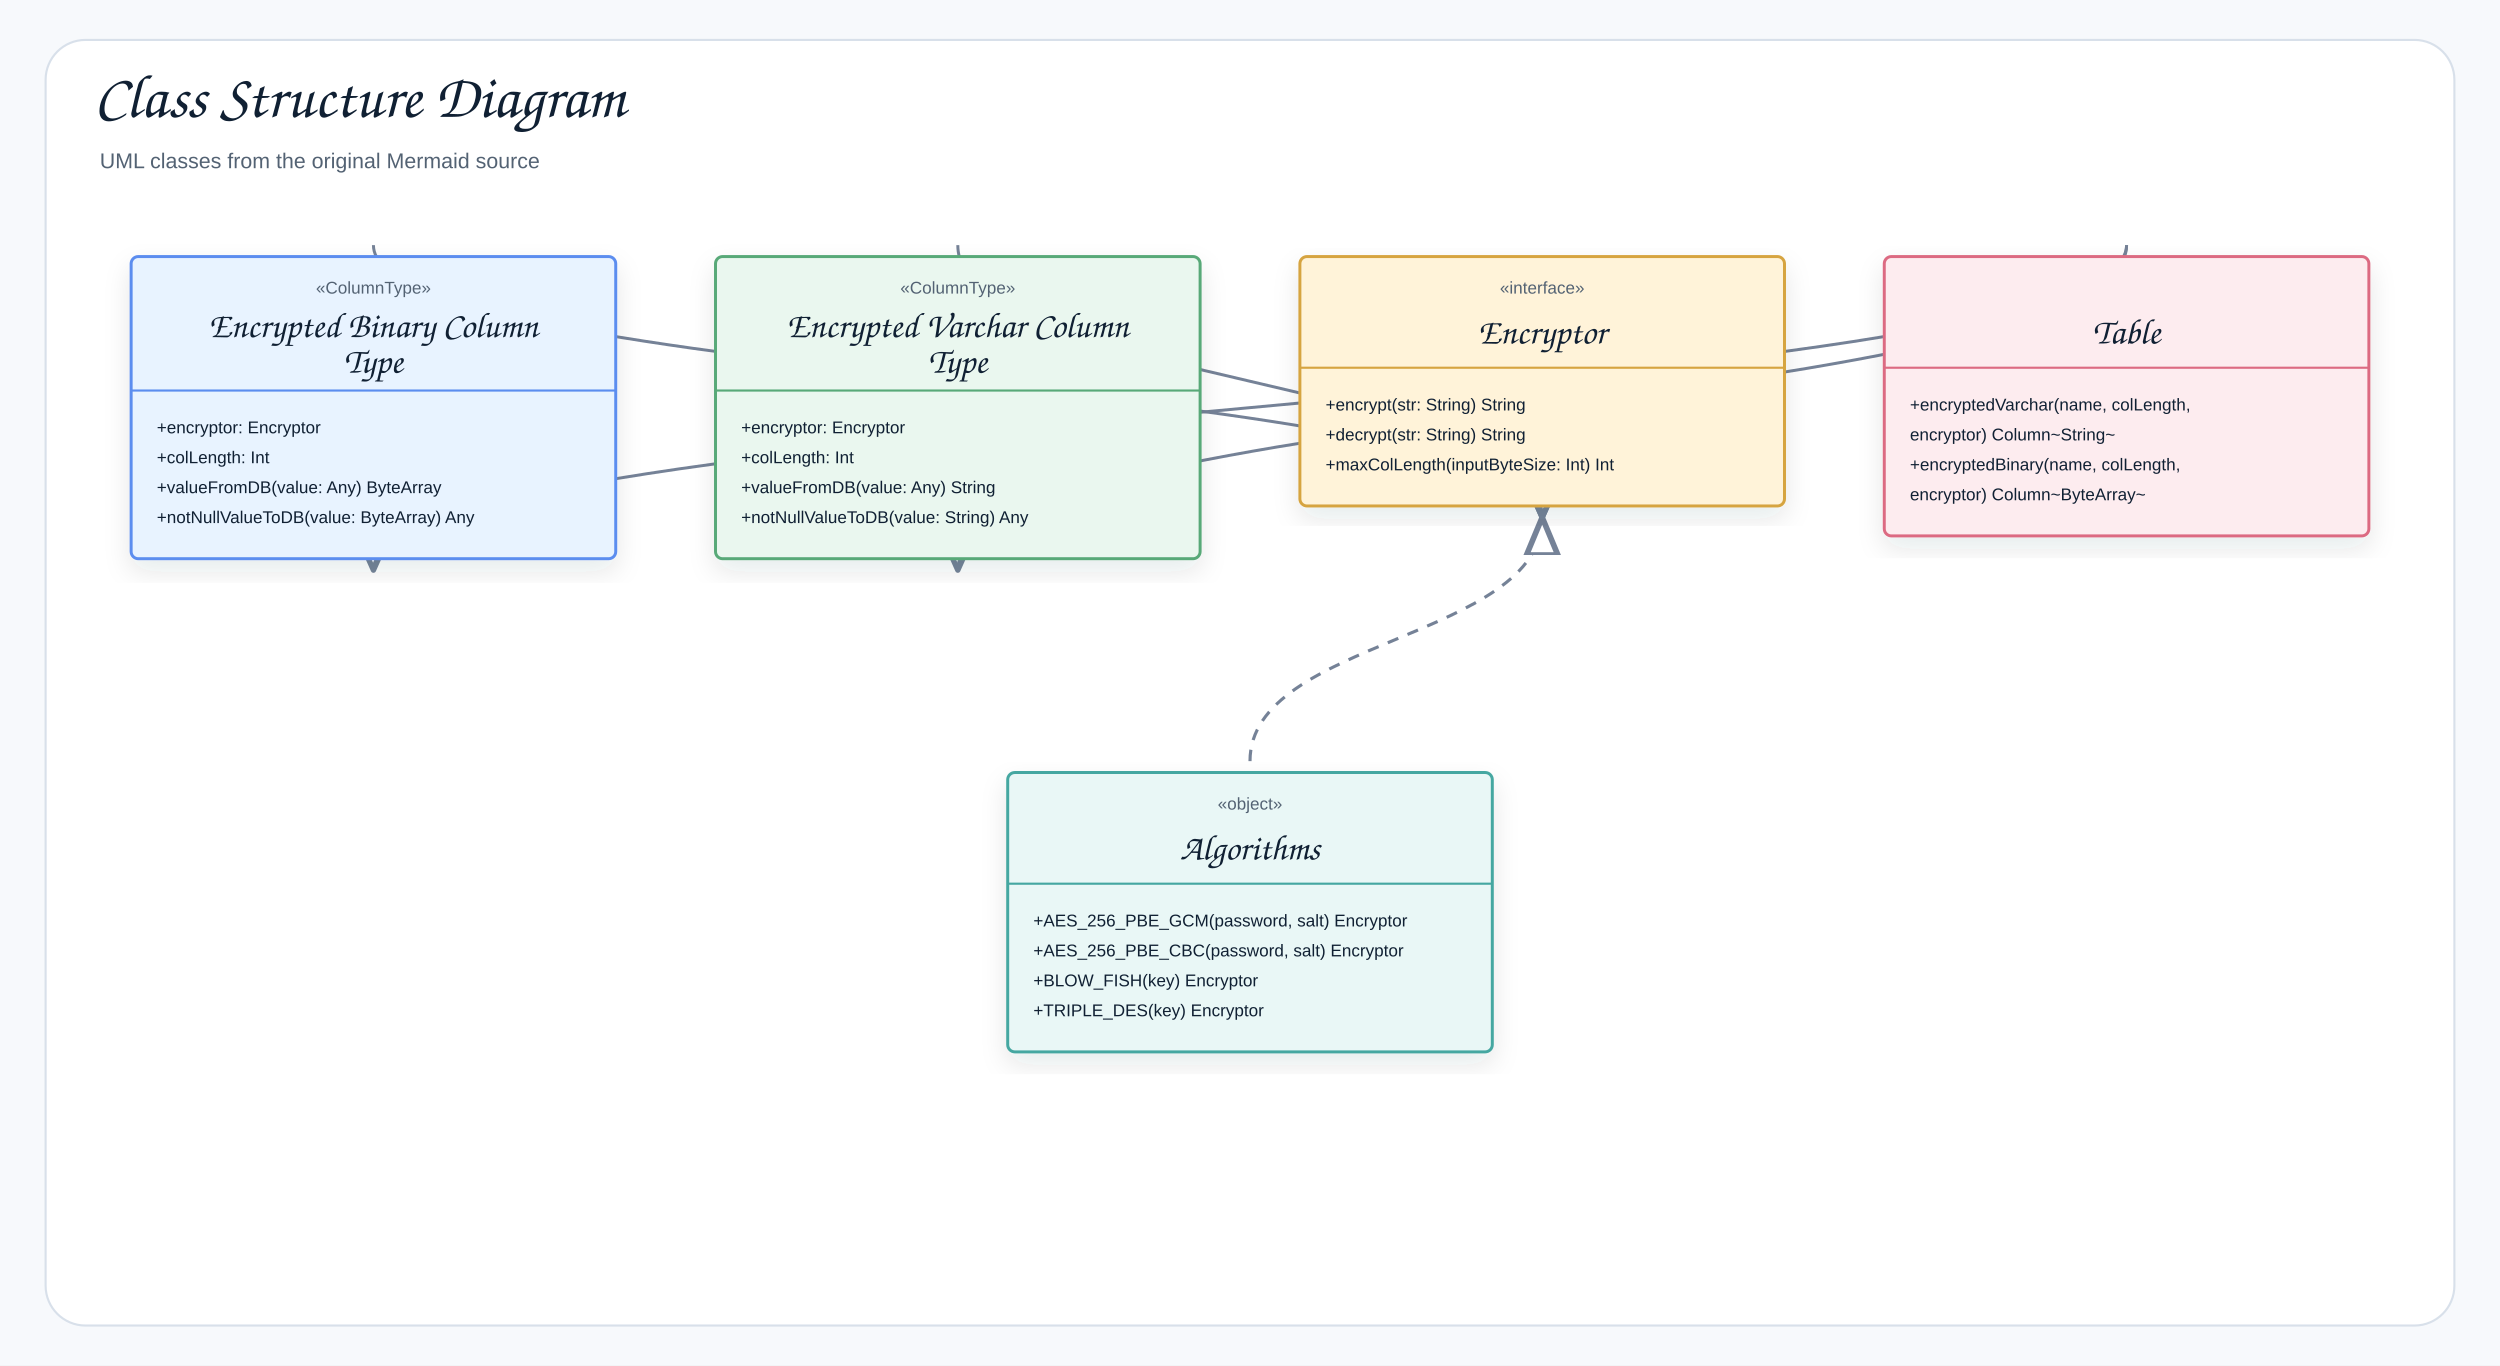
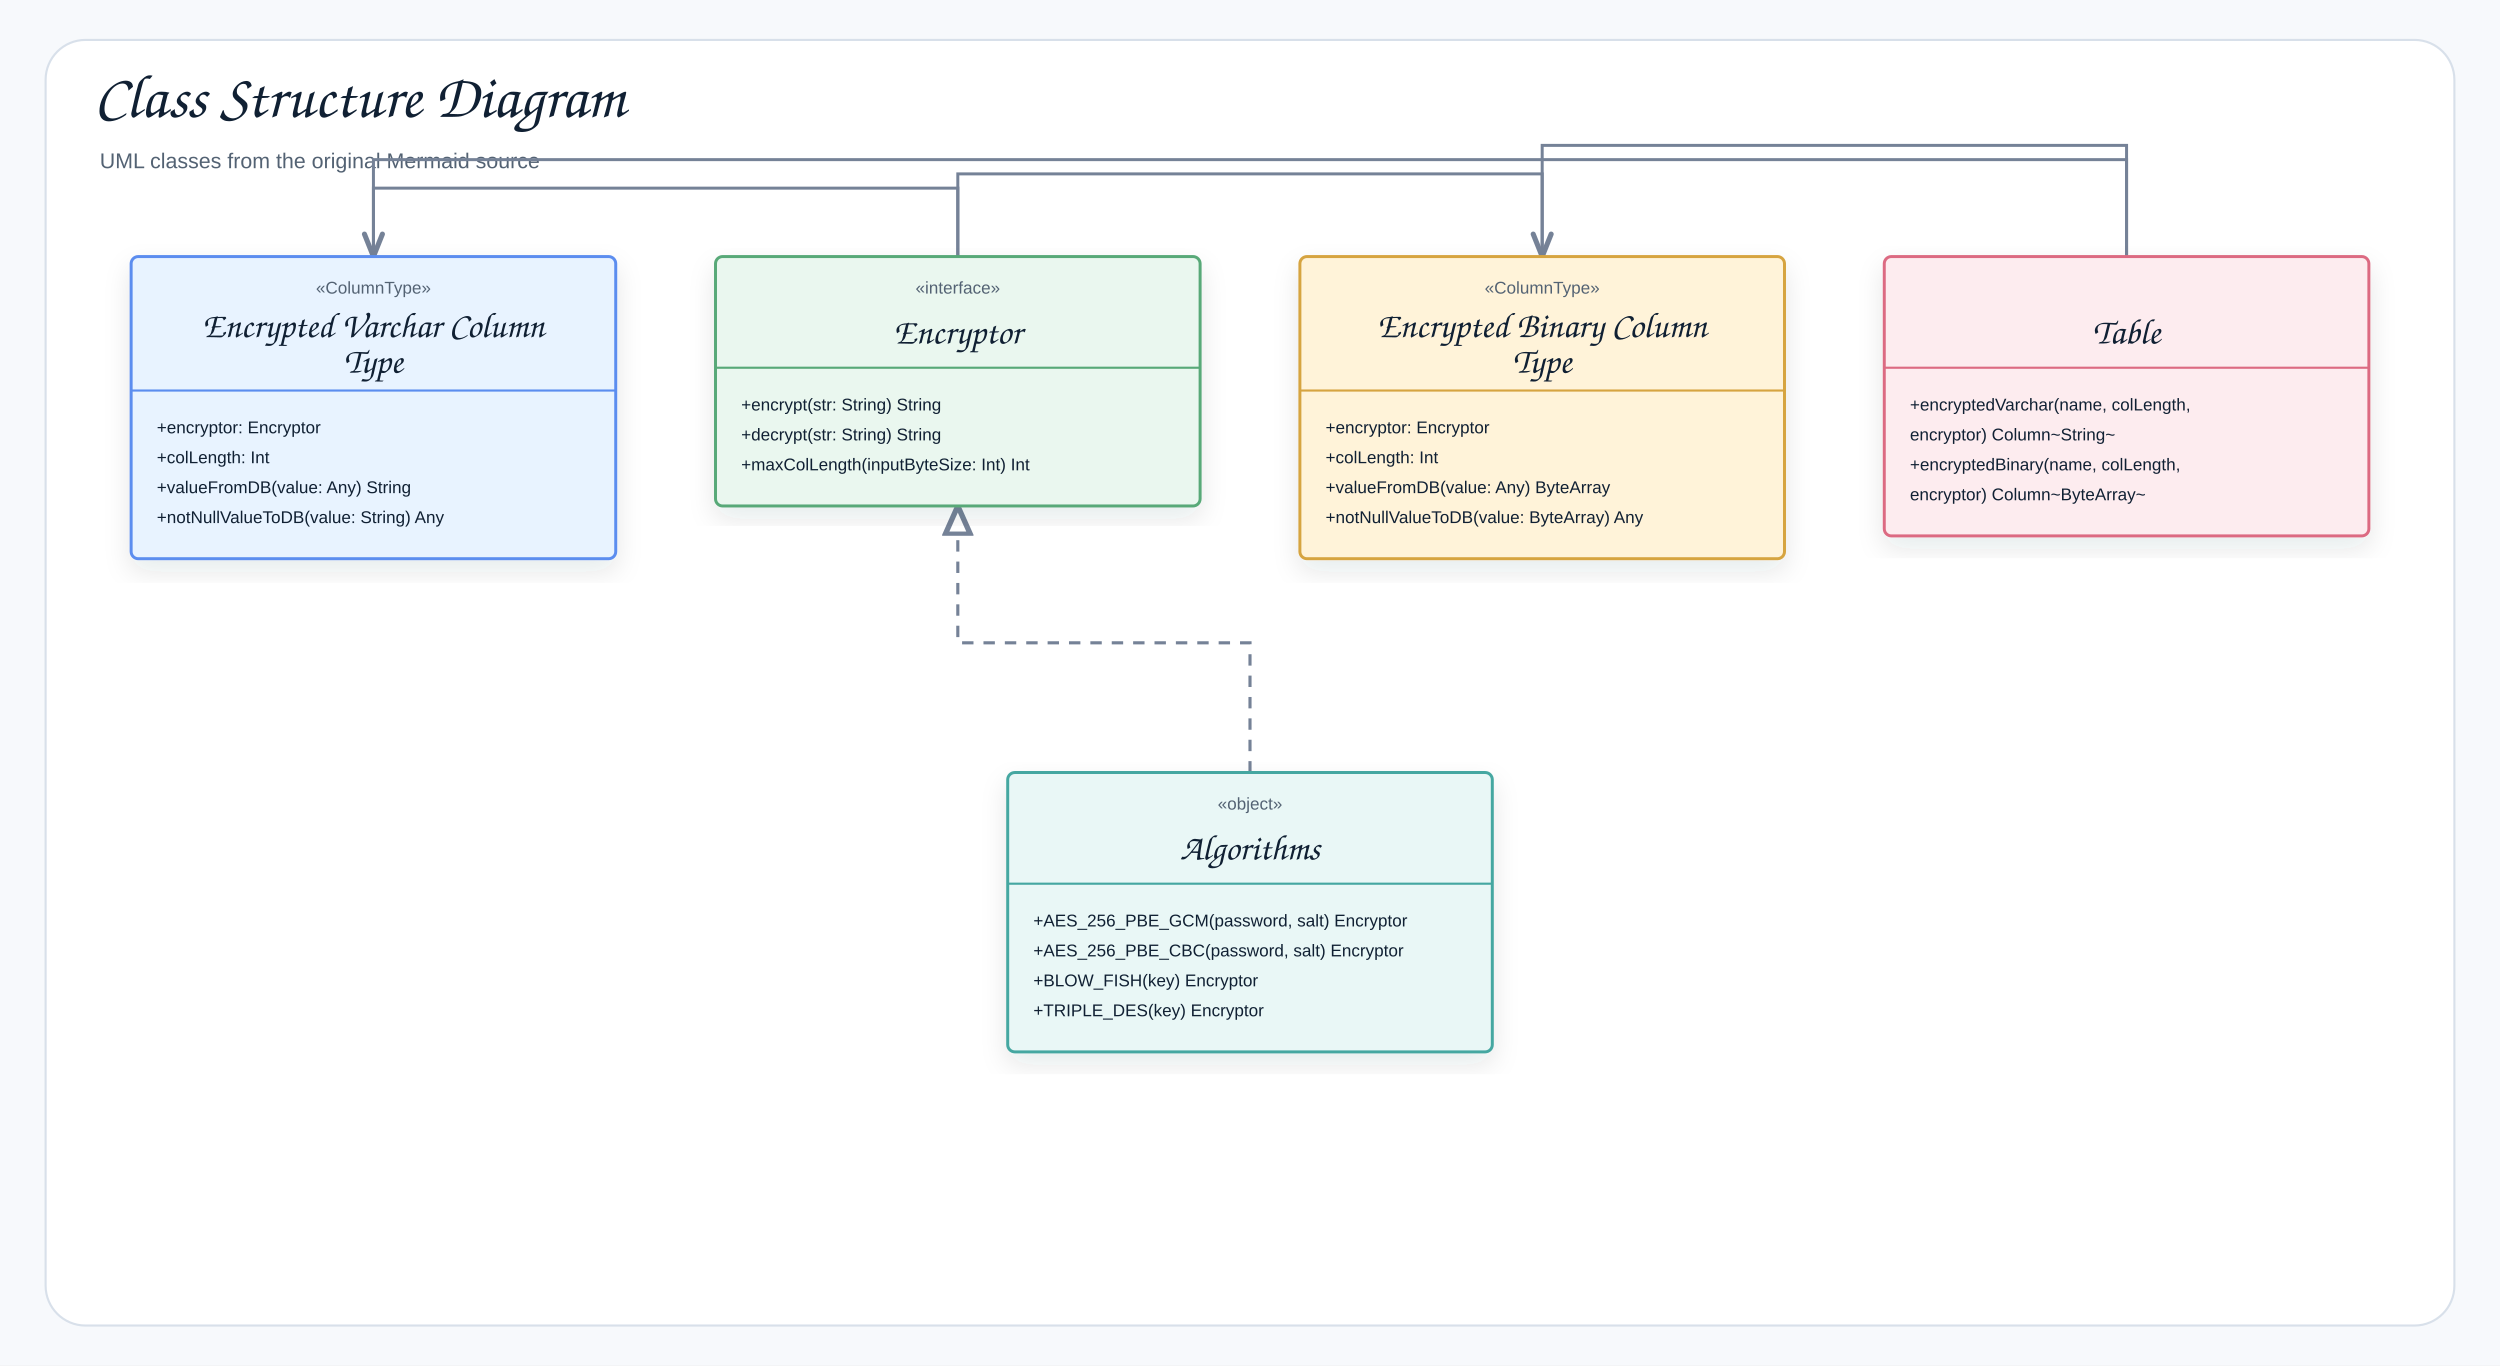
<svg xmlns="http://www.w3.org/2000/svg" width="1754" height="958" viewBox="0 0 1754 958" role="img" aria-label="Class Structure Diagram">
  <defs>
    <filter id="shadow" x="-8%" y="-8%" width="116%" height="116%">
      <feDropShadow dx="0" dy="8" stdDeviation="9" flood-color="#1f2937" flood-opacity="0.10" />
    </filter>
-     <marker id="openArrow" markerWidth="12" markerHeight="10" refX="10" refY="5" orient="auto" markerUnits="strokeWidth">
-       <path d="M 1 1 L 10 5 L 1 9" fill="none" stroke="#758297" stroke-width="1.8" stroke-linecap="round" stroke-linejoin="round" />
+     <marker id="openArrow" markerWidth="10" markerHeight="8" refX="8.5" refY="4" orient="auto" markerUnits="strokeWidth">
+       <path d="M 1 1 L 8.5 4 L 1 7" fill="none" stroke="#758297" stroke-width="1.7" stroke-linecap="round" stroke-linejoin="round" />
    </marker>
-     <marker id="inherit" markerWidth="14" markerHeight="12" refX="12" refY="6" orient="auto" markerUnits="strokeWidth">
-       <path d="M 0 1 L 12 6 L 0 11 Z" fill="#ffffff" stroke="#758297" stroke-width="1.8" />
+     <marker id="inherit" markerWidth="11" markerHeight="10" refX="9.5" refY="5" orient="auto" markerUnits="strokeWidth">
+       <path d="M 0.5 1 L 9.5 5 L 0.5 9 Z" fill="#ffffff" stroke="#758297" stroke-width="1.7" />
    </marker>
    <style>
    .canvas{fill:#f7f9fc}.frame{fill:#fff;stroke:#d8e0ea;stroke-width:1.5}
    .title{font-family:"Architects Daughter","Comic Sans MS","Comic Sans",cursive;font-size:43px;font-weight:400;fill:#102033}
    .subtitle{font-family:"Comic Sans MS","Comic Sans","Comic Neue",Arial,sans-serif;font-size:15px;font-weight:400;fill:#536273}
    .label{font-family:"Architects Daughter","Comic Sans MS","Comic Sans",cursive;font-size:25px;font-weight:400;fill:#102033}
    .smallLabel{font-family:"Architects Daughter","Comic Sans MS","Comic Sans",cursive;font-size:21px;font-weight:400;fill:#102033}
    .mono{font-family:"Comic Sans MS","Comic Sans","Comic Neue",Arial,sans-serif;font-size:12px;font-weight:400;fill:#102033}
    .small{font-family:"Comic Sans MS","Comic Sans","Comic Neue",Arial,sans-serif;font-size:12px;font-weight:400;fill:#536273}
    .strong{font-family:"Comic Sans MS","Comic Sans","Comic Neue",Arial,sans-serif;font-size:13px;font-weight:400;fill:#102033}
    .card{stroke-width:2.1;filter:url(#shadow)}.compartment{stroke-width:1.5;fill:none}
    .line{stroke:#758297;stroke-width:2.1;fill:none;marker-end:url(#openArrow)}
    .plainLine{stroke:#758297;stroke-width:2.1;fill:none}
    .dashed{stroke:#758297;stroke-width:2.1;stroke-dasharray:7 6;fill:none;marker-end:url(#openArrow)}
    .inheritLine{stroke:#758297;stroke-width:2.2;fill:none;marker-end:url(#inherit)}
    .implLine{stroke:#758297;stroke-width:2.2;stroke-dasharray:8 7;fill:none;marker-end:url(#inherit)}
  </style>
  </defs>
  <rect class="canvas" width="1754" height="958" />
  <rect class="frame" x="32" y="28" width="1690" height="902" rx="28" />
  <text class="title" x="66" y="82">Class Structure Diagram</text>
  <text class="subtitle" x="70" y="118">UML classes from the original Mermaid source</text>
-   <path class="line" d="M1492 172 C1492 286 262 286 262 400" />
-   <path class="line" d="M1492 172 C1492 286 672 286 672 400" />
-   <path class="line" d="M262 172 C262 267.5 1082 267.5 1082 363" />
-   <path class="line" d="M672 172 C672 267.5 1082 267.5 1082 363" />
-   <path class="implLine" d="M877 534 C877 448.5 1082 448.5 1082 363" />
+   <path class="line" d="M1492 376 L1492 102 L1082 102 L1082 180" />
+   <path class="line" d="M1492 376 L1492 112 L262 112 L262 180" />
+   <path class="line" d="M1082 180 L1082 122 L672 122 L672 355" />
+   <path class="line" d="M262 180 L262 132 L672 132 L672 355" />
+   <path class="implLine" d="M877 542 L877 451 L672 451 L672 355" />
  <g transform="translate(92,180)">
    <rect class="card" x="0" y="0" width="340" height="212" rx="5" fill="#E8F3FF" stroke="#5B8DEF" />
    <line class="compartment" x1="0" y1="94" x2="340" y2="94" stroke="#5B8DEF" />
-     <text class="small" x="170" y="26" text-anchor="middle">«ColumnType»</text>
-     <text class="label" x="170" y="56.5" text-anchor="middle">Encrypted Binary Column</text>
-     <text class="label" x="170" y="81.5" text-anchor="middle">Type</text>
-     <text class="mono" x="18" y="124">+encryptor: Encryptor</text>
-     <text class="mono" x="18" y="145">+colLength: Int</text>
-     <text class="mono" x="18" y="166">+valueFromDB(value: Any) ByteArray</text>
-     <text class="mono" x="18" y="187">+notNullValueToDB(value: ByteArray) Any</text>
-   </g>
-   <g transform="translate(502,180)">
-     <rect class="card" x="0" y="0" width="340" height="212" rx="5" fill="#EAF7EF" stroke="#58A978" />
-     <line class="compartment" x1="0" y1="94" x2="340" y2="94" stroke="#58A978" />
    <text class="small" x="170" y="26" text-anchor="middle">«ColumnType»</text>
    <text class="label" x="170" y="56.5" text-anchor="middle">Encrypted Varchar Column</text>
    <text class="label" x="170" y="81.5" text-anchor="middle">Type</text>
    <text class="mono" x="18" y="124">+encryptor: Encryptor</text>
    <text class="mono" x="18" y="145">+colLength: Int</text>
    <text class="mono" x="18" y="166">+valueFromDB(value: Any) String</text>
    <text class="mono" x="18" y="187">+notNullValueToDB(value: String) Any</text>
  </g>
-   <g transform="translate(912,180)">
-     <rect class="card" x="0" y="0" width="340" height="175" rx="5" fill="#FFF3D9" stroke="#D6A441" />
-     <line class="compartment" x1="0" y1="78" x2="340" y2="78" stroke="#D6A441" />
+   <g transform="translate(502,180)">
+     <rect class="card" x="0" y="0" width="340" height="175" rx="5" fill="#EAF7EF" stroke="#58A978" />
+     <line class="compartment" x1="0" y1="78" x2="340" y2="78" stroke="#58A978" />
    <text class="small" x="170" y="26" text-anchor="middle">«interface»</text>
    <text class="label" x="170" y="61" text-anchor="middle">Encryptor</text>
    <text class="mono" x="18" y="108">+encrypt(str: String) String</text>
    <text class="mono" x="18" y="129">+decrypt(str: String) String</text>
    <text class="mono" x="18" y="150">+maxColLength(inputByteSize: Int) Int</text>
+   </g>
+   <g transform="translate(912,180)">
+     <rect class="card" x="0" y="0" width="340" height="212" rx="5" fill="#FFF3D9" stroke="#D6A441" />
+     <line class="compartment" x1="0" y1="94" x2="340" y2="94" stroke="#D6A441" />
+     <text class="small" x="170" y="26" text-anchor="middle">«ColumnType»</text>
+     <text class="label" x="170" y="56.5" text-anchor="middle">Encrypted Binary Column</text>
+     <text class="label" x="170" y="81.5" text-anchor="middle">Type</text>
+     <text class="mono" x="18" y="124">+encryptor: Encryptor</text>
+     <text class="mono" x="18" y="145">+colLength: Int</text>
+     <text class="mono" x="18" y="166">+valueFromDB(value: Any) ByteArray</text>
+     <text class="mono" x="18" y="187">+notNullValueToDB(value: ByteArray) Any</text>
  </g>
  <g transform="translate(1322,180)">
    <rect class="card" x="0" y="0" width="340" height="196" rx="5" fill="#FDECEF" stroke="#DC6B82" />
    <line class="compartment" x1="0" y1="78" x2="340" y2="78" stroke="#DC6B82" />
    <text class="small" x="170" y="26" text-anchor="middle" />
    <text class="label" x="170" y="61" text-anchor="middle">Table</text>
    <text class="mono" x="18" y="108">+encryptedVarchar(name, colLength,</text>
    <text class="mono" x="18" y="129">encryptor) Column~String~</text>
    <text class="mono" x="18" y="150">+encryptedBinary(name, colLength,</text>
    <text class="mono" x="18" y="171">encryptor) Column~ByteArray~</text>
  </g>
  <g transform="translate(707,542)">
    <rect class="card" x="0" y="0" width="340" height="196" rx="5" fill="#E9F7F6" stroke="#45A7A1" />
    <line class="compartment" x1="0" y1="78" x2="340" y2="78" stroke="#45A7A1" />
    <text class="small" x="170" y="26" text-anchor="middle">«object»</text>
    <text class="label" x="170" y="61" text-anchor="middle">Algorithms</text>
    <text class="mono" x="18" y="108">+AES_256_PBE_GCM(password, salt) Encryptor</text>
    <text class="mono" x="18" y="129">+AES_256_PBE_CBC(password, salt) Encryptor</text>
    <text class="mono" x="18" y="150">+BLOW_FISH(key) Encryptor</text>
    <text class="mono" x="18" y="171">+TRIPLE_DES(key) Encryptor</text>
  </g>
</svg>
